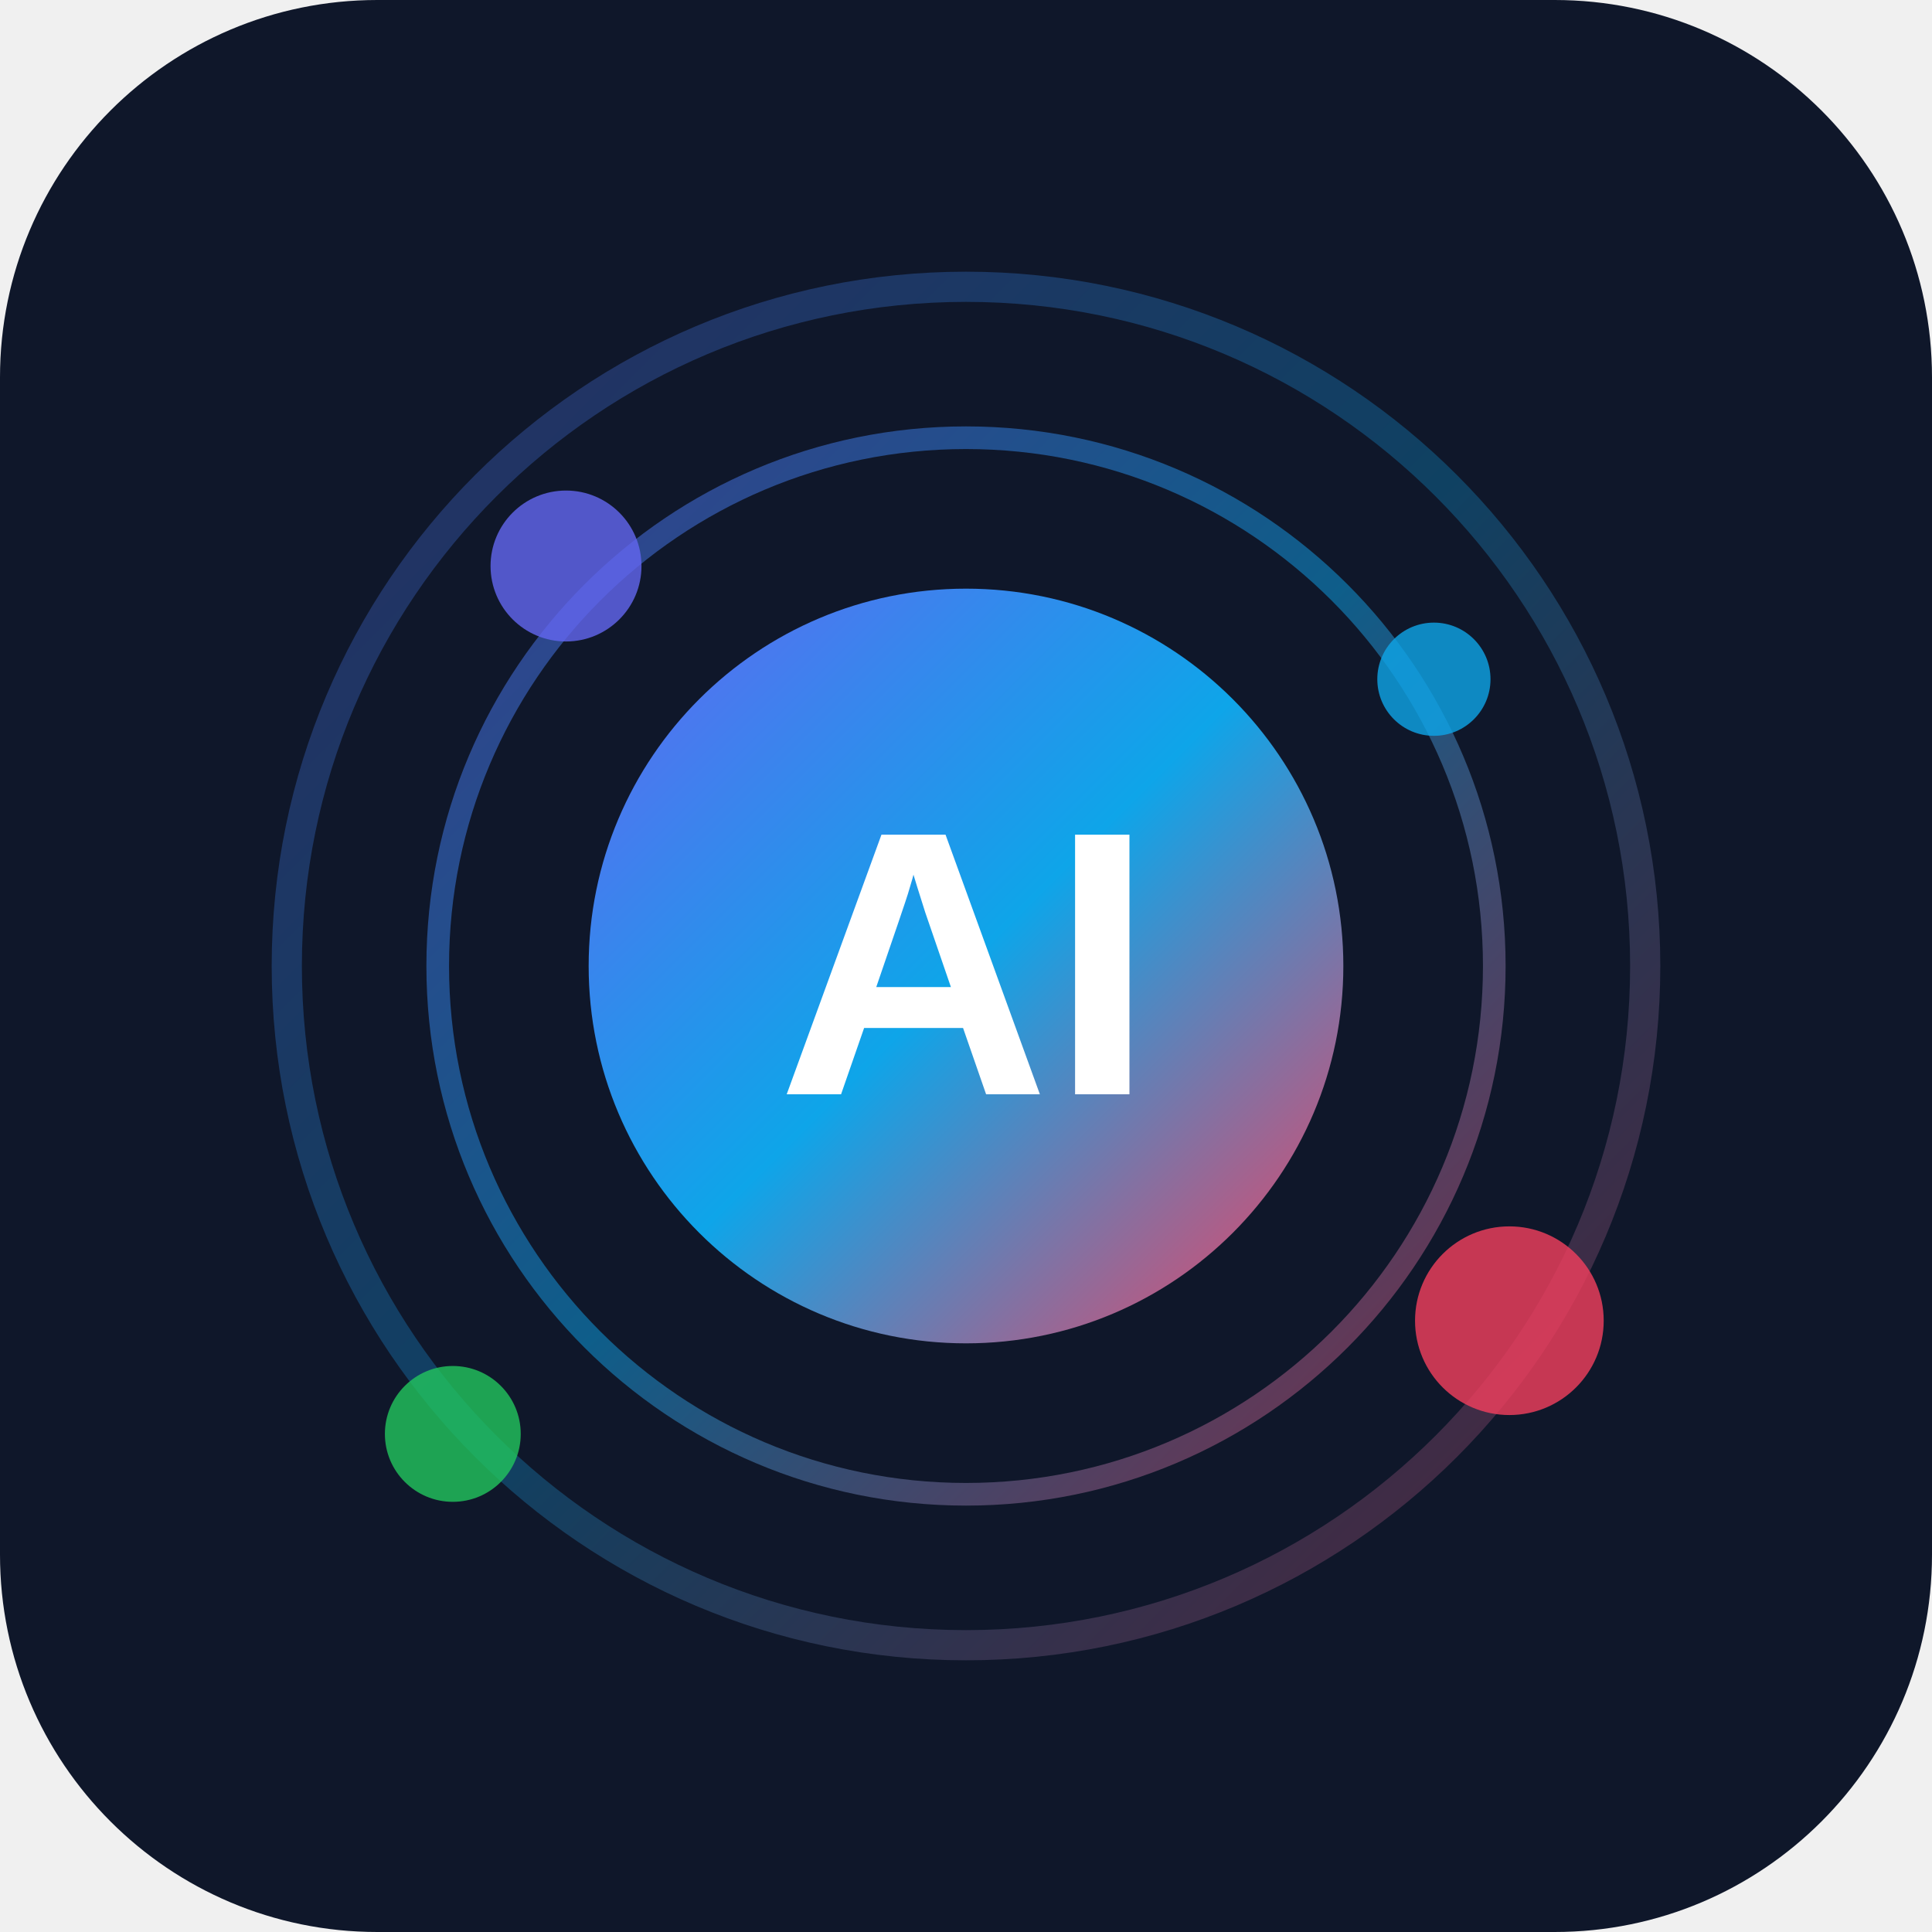
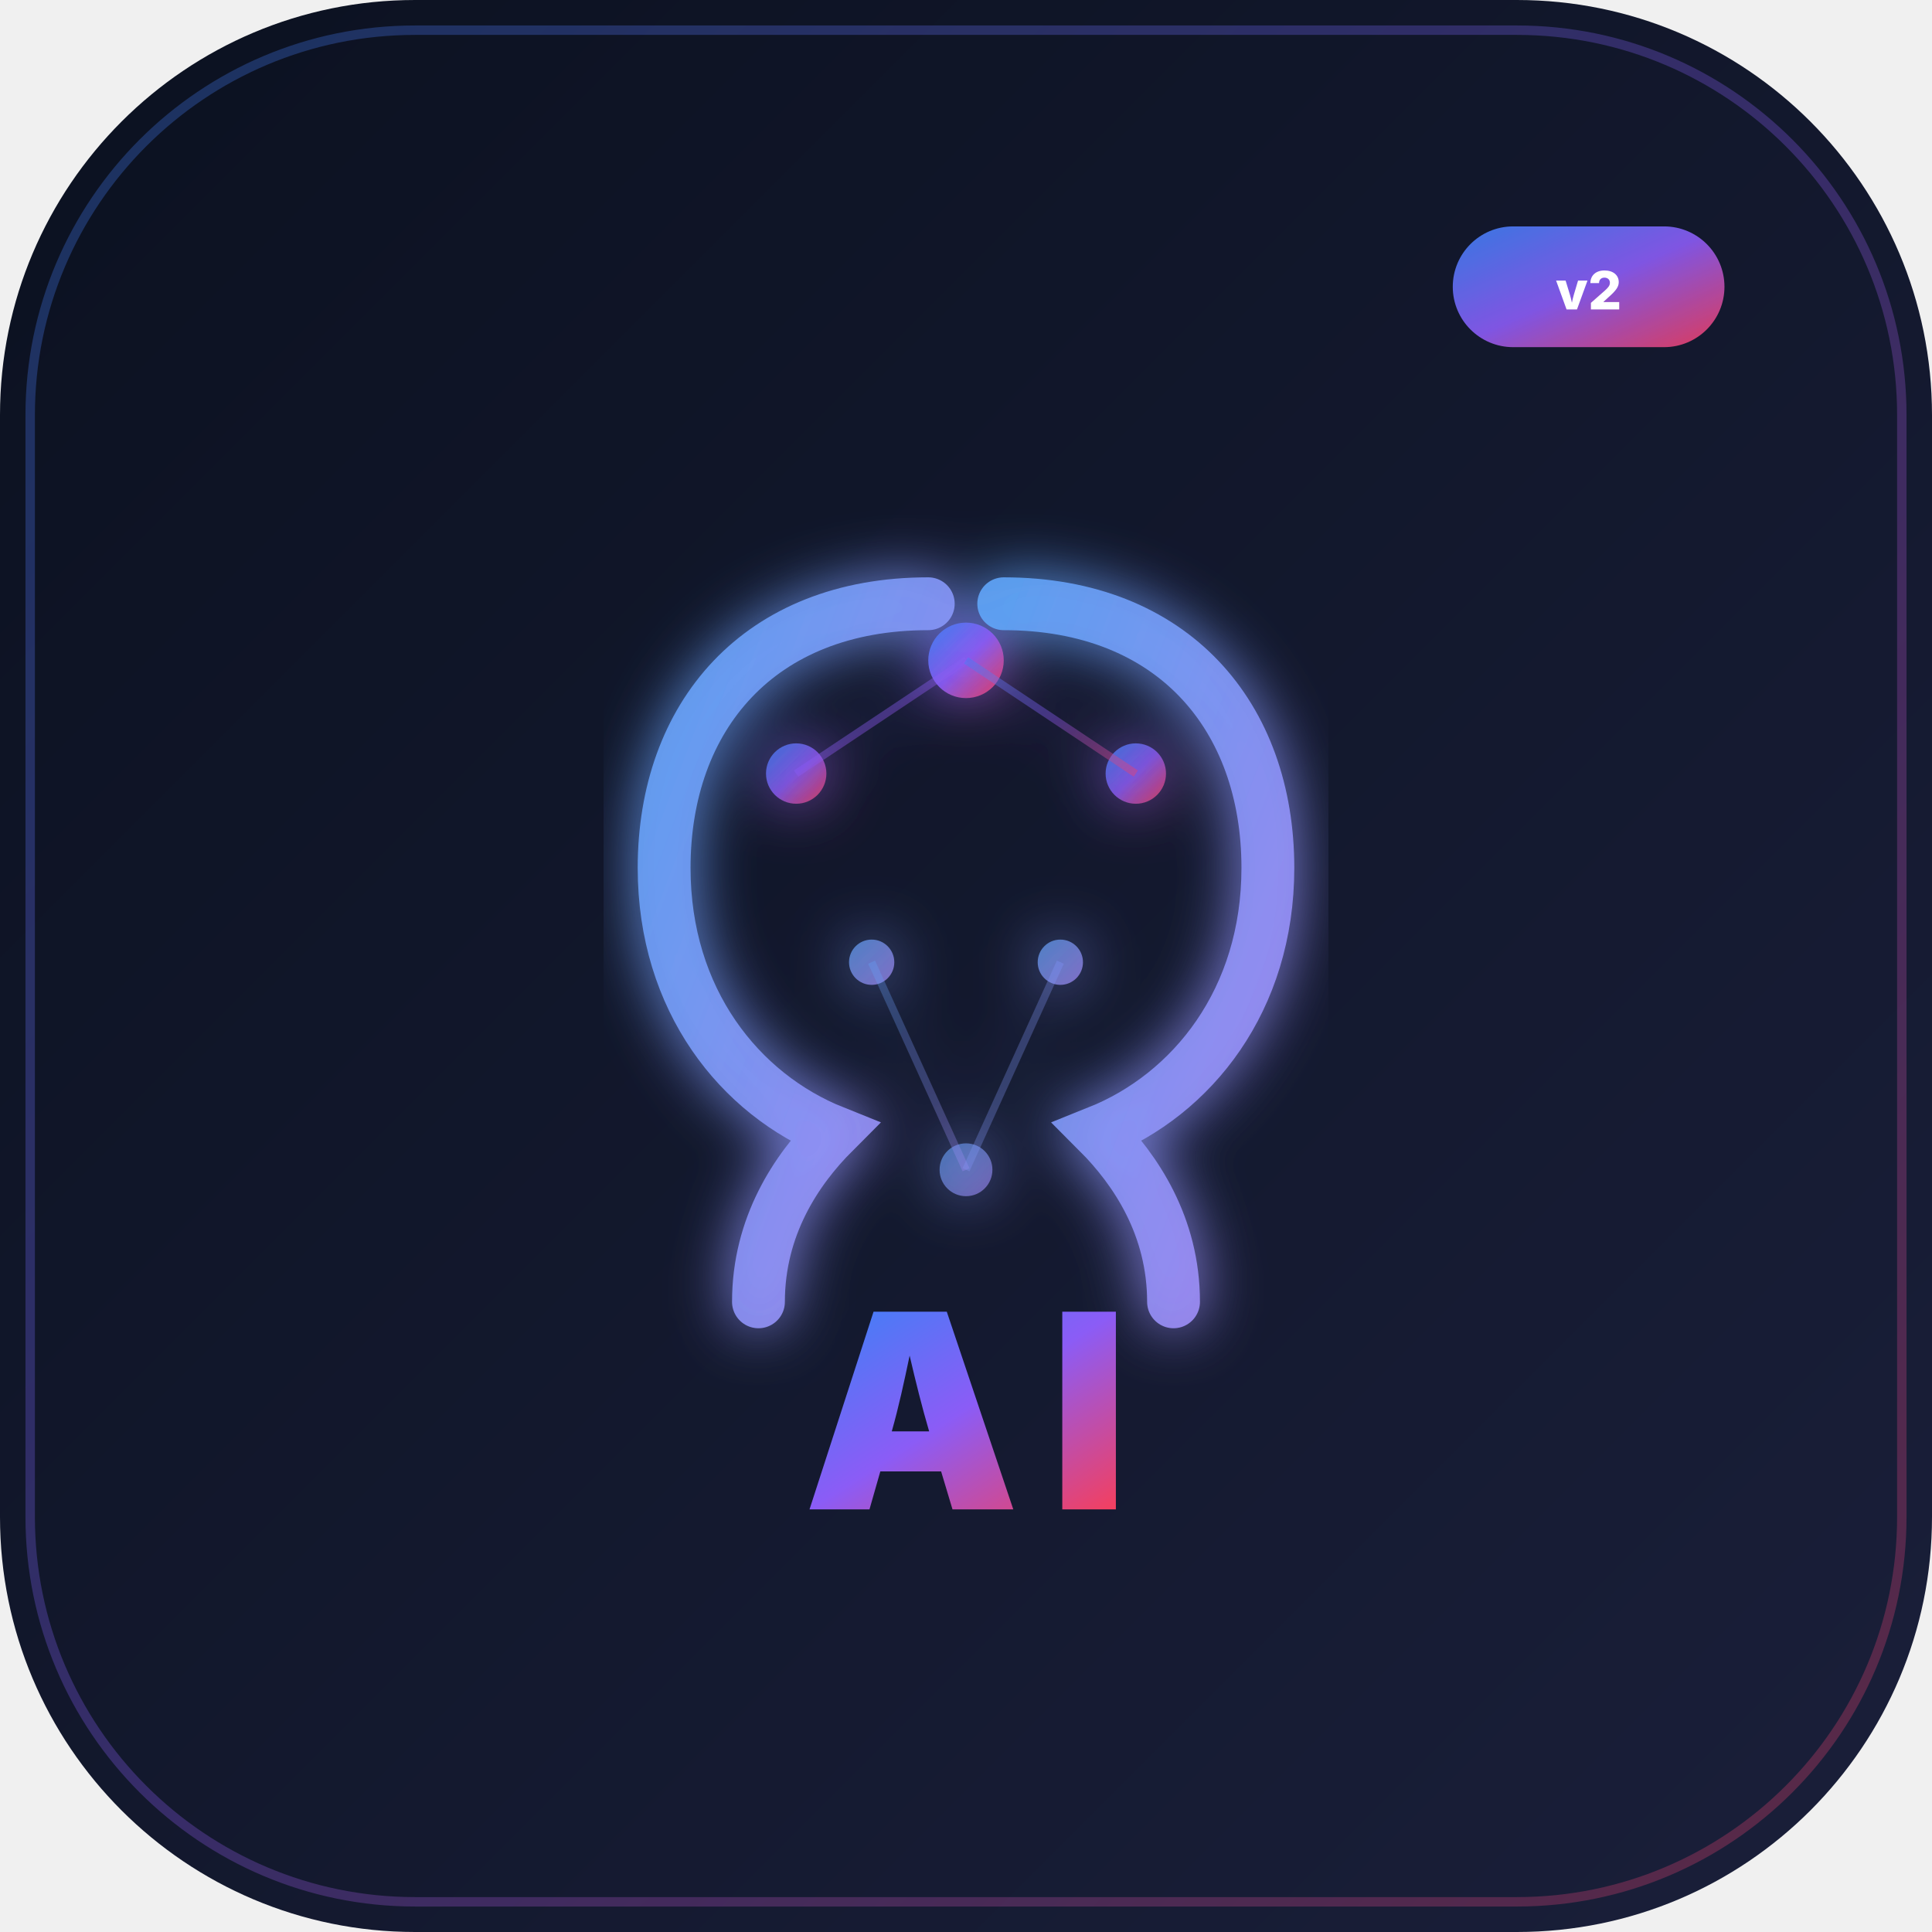
<svg xmlns="http://www.w3.org/2000/svg" viewBox="0 0 512 512">
  <defs>
-     <linearGradient id="grad" x1="0%" y1="0%" x2="100%" y2="100%">
-       <stop offset="0%" style="stop-color:#6366f1" />
-       <stop offset="50%" style="stop-color:#0ea5e9" />
-       <stop offset="100%" style="stop-color:#f43f5e" />
+     <linearGradient id="bg" x1="0%" y1="0%" x2="100%" y2="100%">
+       <stop offset="0%" style="stop-color:#0B1120" />
+       <stop offset="100%" style="stop-color:#1a1f3a" />
    </linearGradient>
+     <linearGradient id="accent" x1="0%" y1="0%" x2="100%" y2="100%">
+       <stop offset="0%" style="stop-color:#3B82F6" />
+       <stop offset="50%" style="stop-color:#8B5CF6" />
+       <stop offset="100%" style="stop-color:#F43F5E" />
+     </linearGradient>
+     <linearGradient id="brain" x1="0%" y1="0%" x2="100%" y2="100%">
+       <stop offset="0%" style="stop-color:#60A5FA" />
+       <stop offset="100%" style="stop-color:#A78BFA" />
+     </linearGradient>
+     <filter id="glow">
+       <feGaussianBlur stdDeviation="8" result="blur" />
+       <feMerge>
+         <feMergeNode in="blur" />
+         <feMergeNode in="SourceGraphic" />
+       </feMerge>
+     </filter>
  </defs>
-   <rect width="512" height="512" rx="100" fill="#0f172a" />
-   <circle cx="256" cy="256" r="180" fill="none" stroke="url(#grad)" stroke-width="8" opacity="0.3" />
-   <circle cx="256" cy="256" r="140" fill="none" stroke="url(#grad)" stroke-width="6" opacity="0.5" />
-   <circle cx="256" cy="256" r="100" fill="url(#grad)" />
-   <text x="256" y="290" font-family="Arial, sans-serif" font-size="100" font-weight="bold" fill="white" text-anchor="middle">AI</text>
-   <circle cx="150" cy="150" r="20" fill="#6366f1" opacity="0.8" />
-   <circle cx="380" cy="180" r="15" fill="#0ea5e9" opacity="0.8" />
-   <circle cx="400" cy="350" r="25" fill="#f43f5e" opacity="0.8" />
-   <circle cx="120" cy="380" r="18" fill="#22c55e" opacity="0.8" />
+   <rect width="512" height="512" rx="110" fill="url(#bg)" />
+   <rect x="8" y="8" width="496" height="496" rx="102" fill="none" stroke="url(#accent)" stroke-width="2.5" opacity="0.3" />
+   <g transform="translate(256,230)" filter="url(#glow)">
+     <path d="M-10,-70 C-55,-70 -80,-40 -80,0 C-80,35 -60,60 -35,70 C-45,80 -55,95 -55,115" fill="none" stroke="url(#brain)" stroke-width="14" stroke-linecap="round" opacity="0.9" />
+     <path d="M10,-70 C55,-70 80,-40 80,0 C80,35 60,60 35,70 C45,80 55,95 55,115" fill="none" stroke="url(#brain)" stroke-width="14" stroke-linecap="round" opacity="0.9" />
+     <line x1="0" y1="-80" x2="0" y2="120" stroke="url(#accent)" stroke-width="6" stroke-linecap="round" opacity="0.5" />
+     <circle cx="-45" cy="-25" r="8" fill="url(#accent)" opacity="0.8" />
+     <circle cx="45" cy="-25" r="8" fill="url(#accent)" opacity="0.8" />
+     <circle cx="-25" cy="25" r="6" fill="url(#brain)" opacity="0.7" />
+     <circle cx="25" cy="25" r="6" fill="url(#brain)" opacity="0.7" />
+     <circle cx="0" cy="-55" r="10" fill="url(#accent)" opacity="0.9" />
+     <circle cx="0" cy="80" r="7" fill="url(#brain)" opacity="0.6" />
+     <line x1="-45" y1="-25" x2="0" y2="-55" stroke="url(#accent)" stroke-width="2" opacity="0.4" />
+     <line x1="45" y1="-25" x2="0" y2="-55" stroke="url(#accent)" stroke-width="2" opacity="0.4" />
+     <line x1="-25" y1="25" x2="0" y2="80" stroke="url(#brain)" stroke-width="2" opacity="0.3" />
+     <line x1="25" y1="25" x2="0" y2="80" stroke="url(#brain)" stroke-width="2" opacity="0.3" />
+   </g>
+   <text x="256" y="400" font-family="system-ui,-apple-system,Inter,sans-serif" font-size="72" font-weight="900" fill="url(#accent)" text-anchor="middle" letter-spacing="8">AI</text>
+   <g transform="translate(385,60)">
+     <rect x="0" y="0" width="72" height="32" rx="16" fill="url(#accent)" opacity="0.9" />
+     <text x="36" y="22" font-family="system-ui,-apple-system,sans-serif" font-size="14" font-weight="800" fill="white" text-anchor="middle">v2</text>
+   </g>
</svg>
